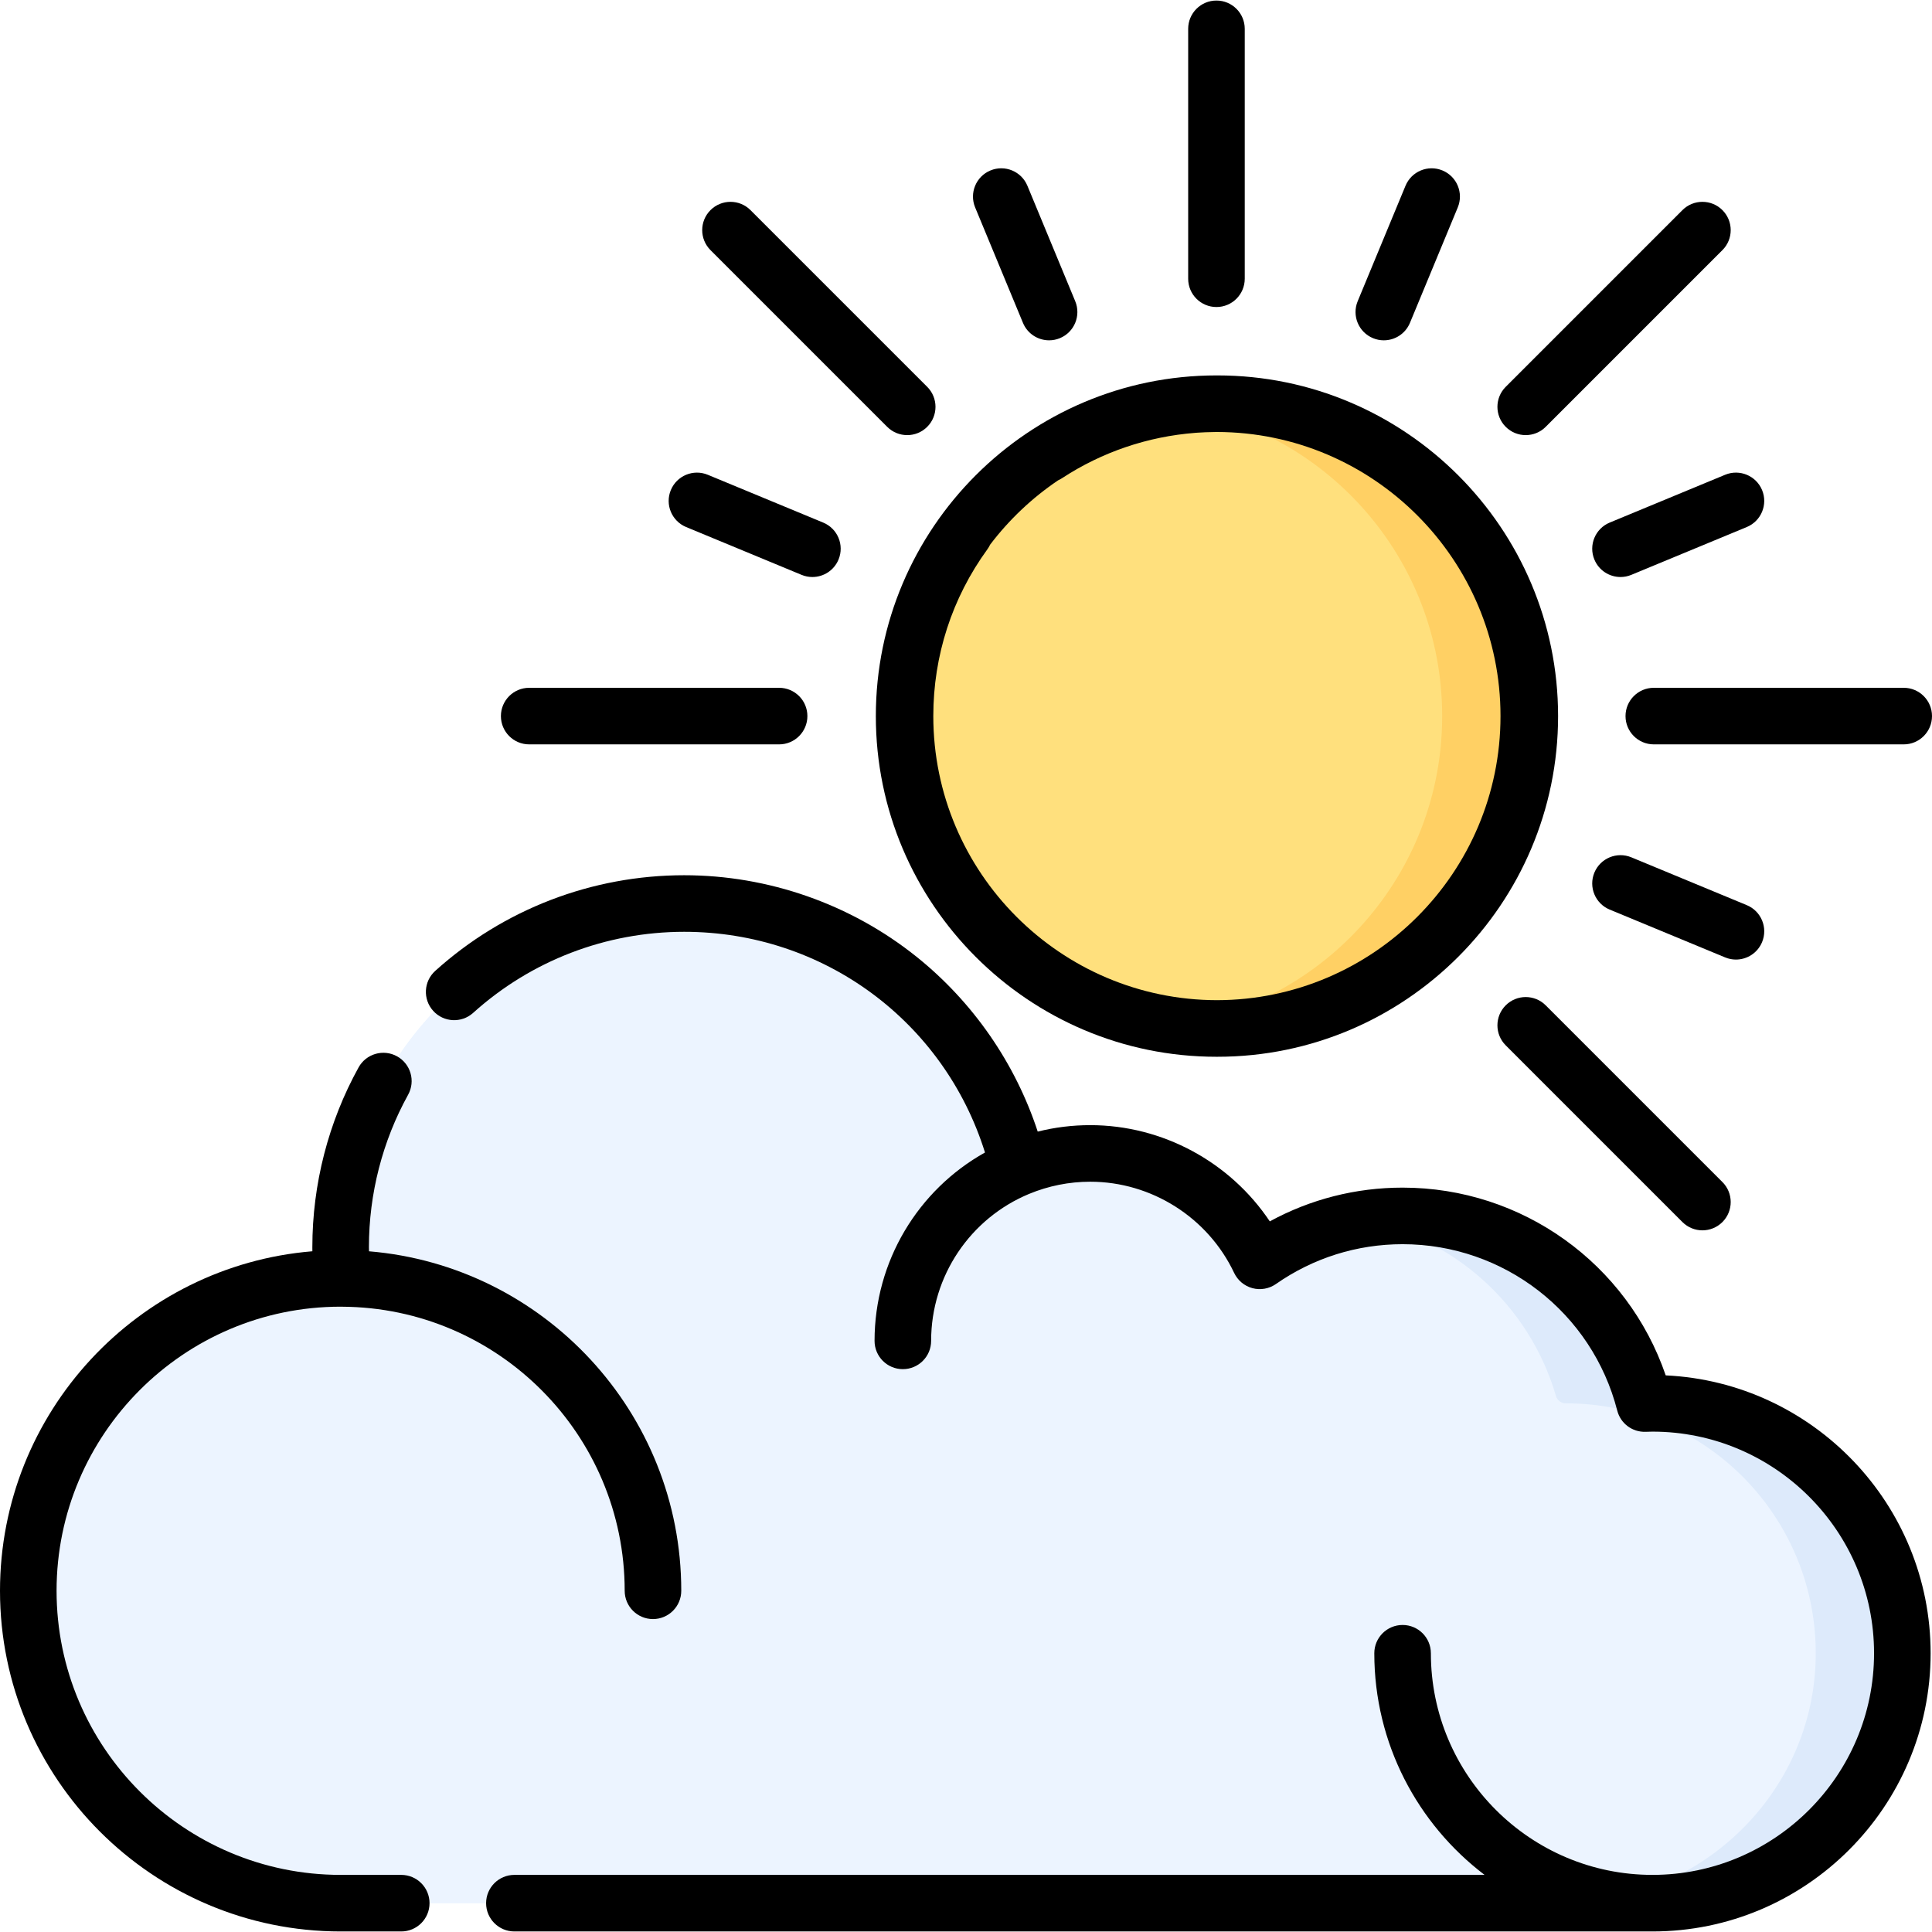
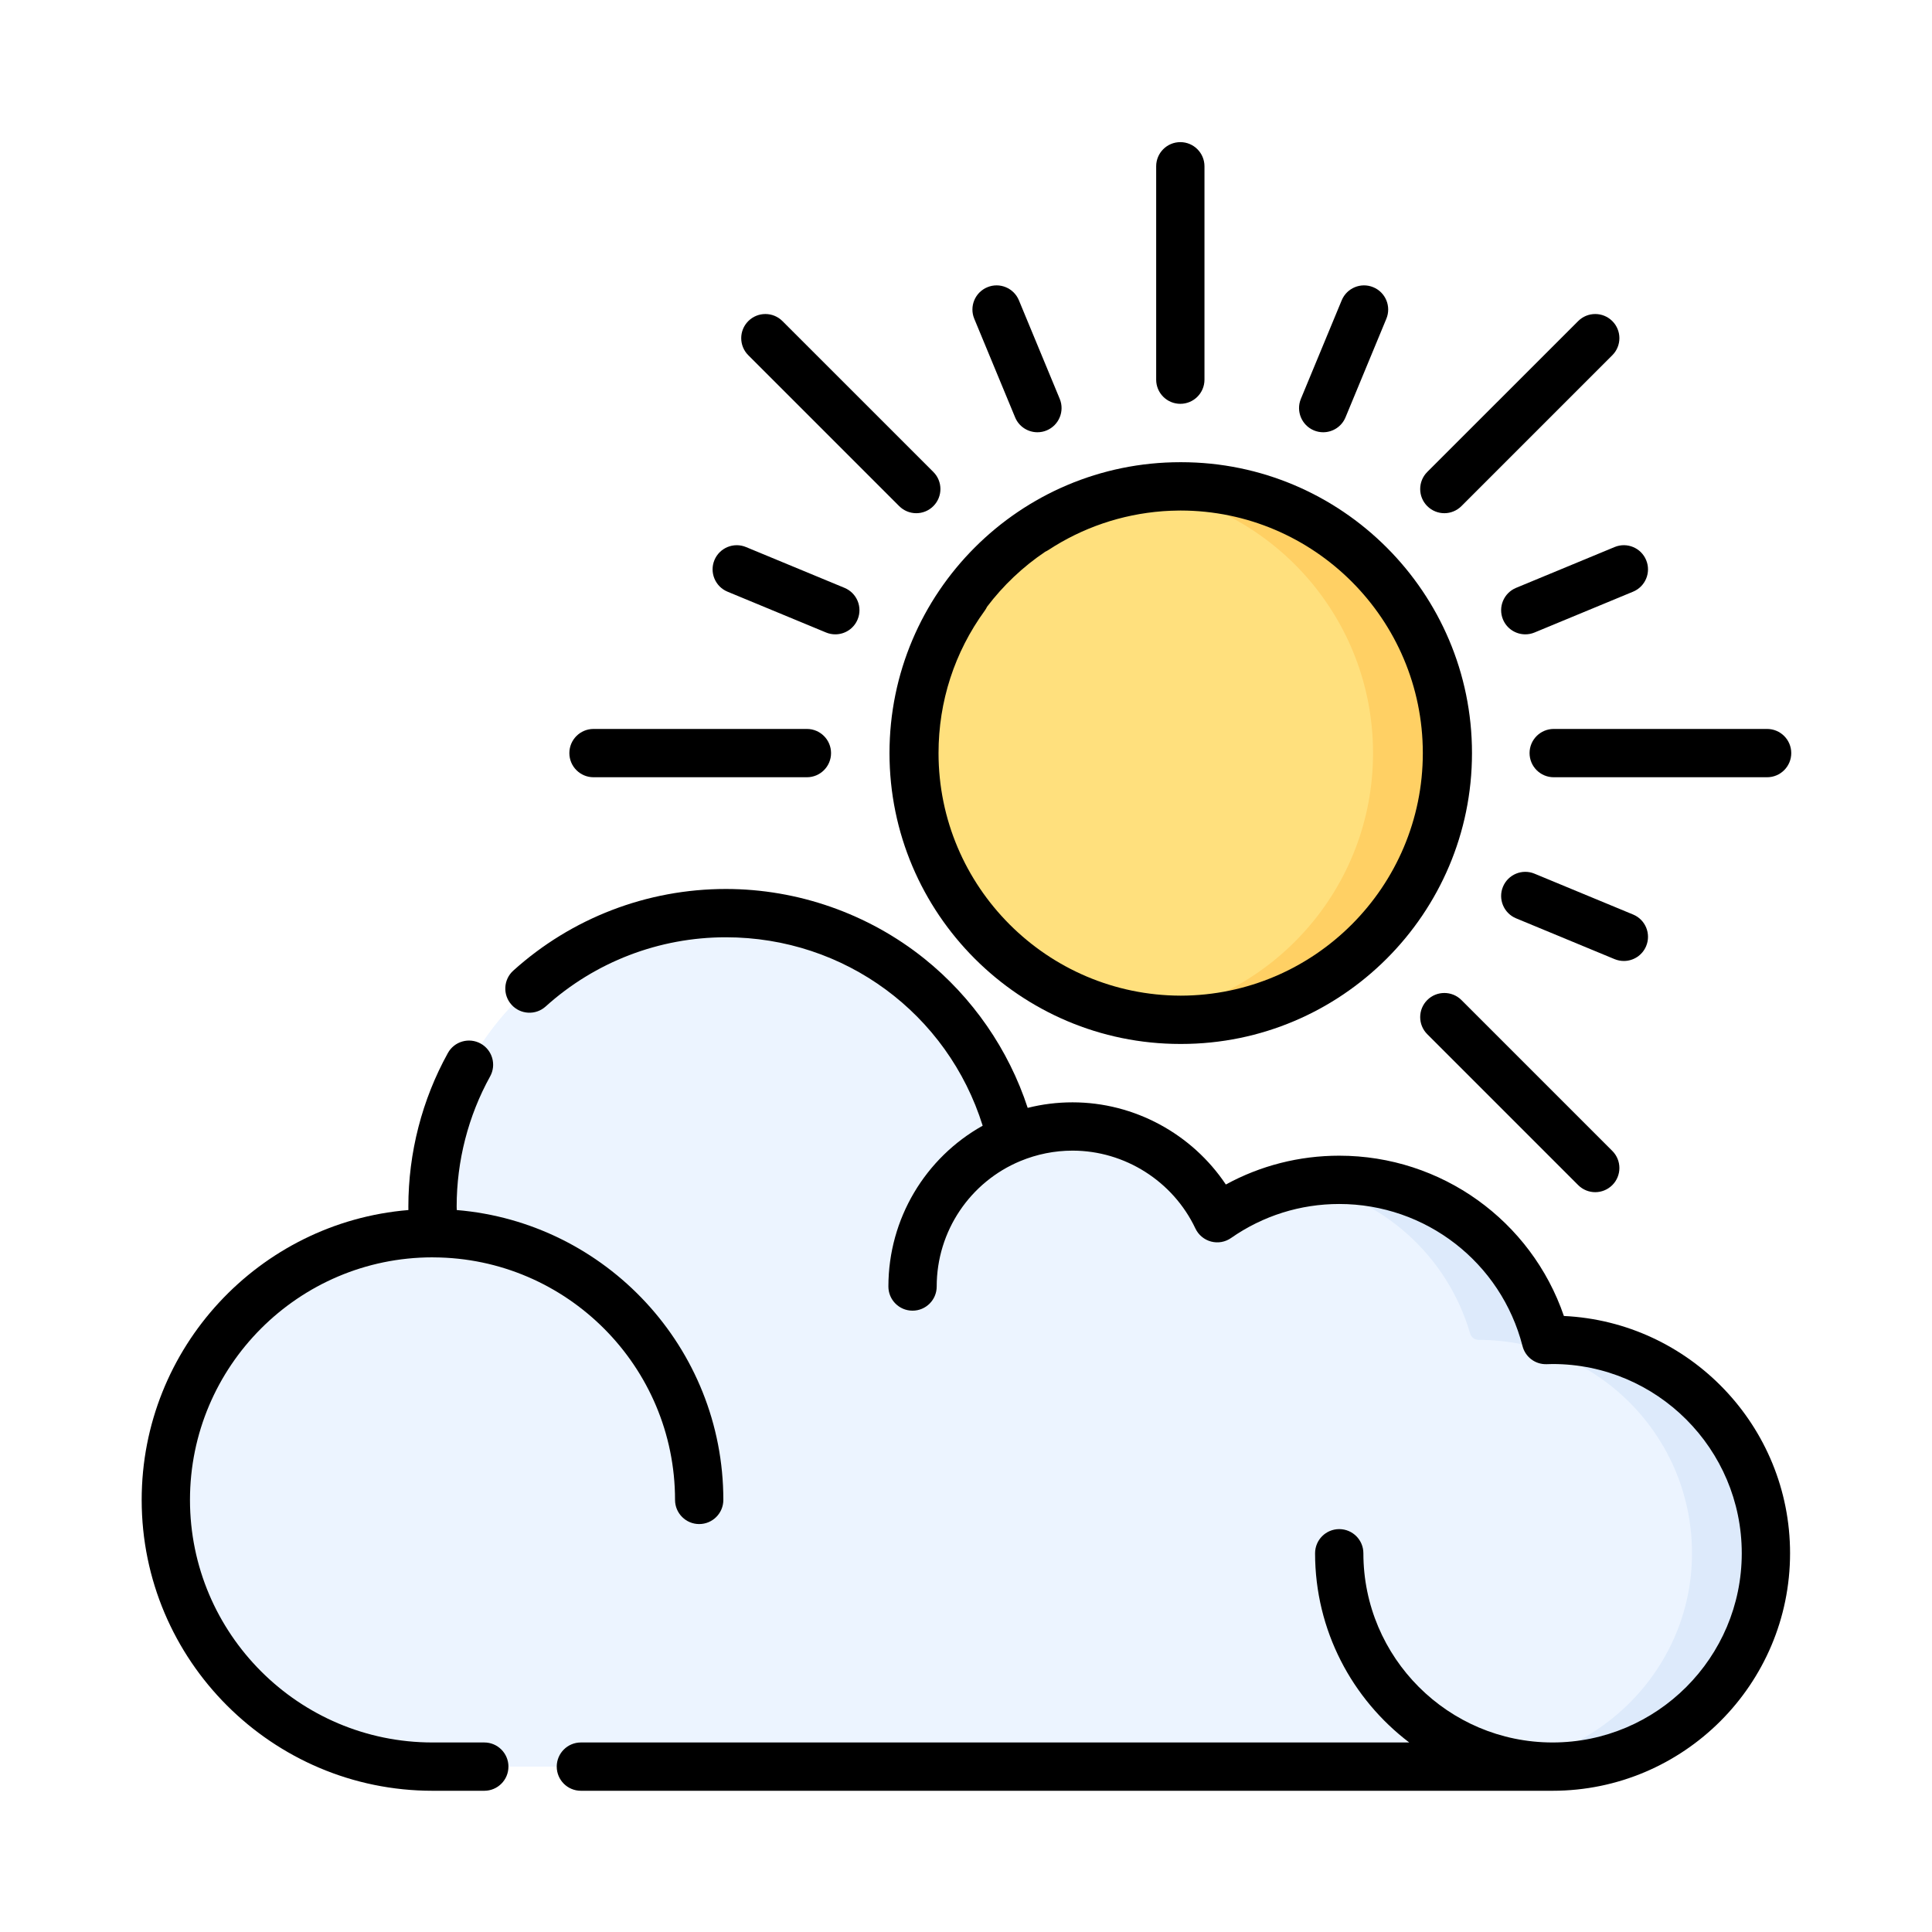
- <svg xmlns="http://www.w3.org/2000/svg" id="Capa_1" enable-background="new 0 0 512.288 512.288" height="512" viewBox="0 0 512.288 512.288" width="512">
-   <g>
-     <g>
-       <g>
-         <ellipse cx="322.575" cy="189.877" fill="#ffe07d" rx="82.833" ry="82.833" transform="matrix(.16 -.987 .987 .16 83.479 477.872)" />
-         <path d="m322.575 107.044c-3.904 0-7.74.29-11.5.813 40.302 5.601 71.333 40.177 71.333 82.021s-31.032 76.42-71.333 82.021c3.76.523 7.596.813 11.5.813 45.748 0 82.833-37.086 82.833-82.833s-37.085-82.835-82.833-82.835z" fill="#ffd064" />
+ <svg xmlns="http://www.w3.org/2000/svg" viewBox="0 0 600 600" width="600" height="600">
+   <style>
+ 		tspan { white-space:pre }
+ 		.shp0 { fill: #ffe07d } 
+ 		.shp1 { fill: #ffd064 } 
+ 		.shp2 { fill: #ecf4ff } 
+ 		.shp3 { fill: #ddeafb } 
+ 		.shp4 { fill: #000000 } 
+ 	</style>
+   <g id="Layer">
+     <g id="Layer">
+       <g id="Layer">
+         <path id="Layer" class="shp0" d="M448.26 247.12C440.93 292.34 398.46 322.96 353.25 315.63C308.04 308.3 277.41 265.83 284.74 220.62C292.07 175.41 334.54 144.79 379.75 152.11C424.96 159.44 455.58 201.91 448.26 247.12Z" />
+         <path id="Layer" class="shp1" d="M366.57 151.04C362.67 151.04 358.83 151.33 355.07 151.86C395.38 157.46 426.41 192.03 426.41 233.88C426.41 275.72 395.38 310.3 355.08 315.9C358.84 316.42 362.67 316.71 366.58 316.71C412.32 316.71 449.41 279.63 449.41 233.88C449.41 188.13 412.32 151.04 366.58 151.04L366.57 151.04Z" />
      </g>
-       <g>
-         <path d="m438.196 372.111h-.023c-1.221 0-2.272-.821-2.613-1.993-8.026-27.565-33.476-47.707-63.631-47.707-11.275 0-21.887 2.825-31.179 7.795-3.642 1.948-8.163.93-10.478-2.49-8.934-13.197-24.04-21.872-41.176-21.872-4.007 0-7.903.477-11.635 1.374-4.043.972-8.218-1.2-9.524-5.148-12.002-36.299-46.202-62.492-86.525-62.492-50.322 0-91.117 40.794-91.117 91.117 0 1.143.029 2.278.077 3.409.047 1.119-.32 2.217-1.009 3.1l-.071.091c-.863 1.106-2.17 1.758-3.571 1.835-44.09 2.402-79.009 39.258-78.247 84.123.771 45.353 38.501 81.392 83.861 81.392h345.872c36.419 0 66.776-28.97 67.249-65.387.481-37.002-29.369-67.147-66.26-67.147z" fill="#ecf4ff" />
-         <path d="m438.196 372.111h-.023c-1.221 0-2.272-.821-2.613-1.993-8.026-27.565-33.476-47.707-63.631-47.707-11.275 0-21.887 2.825-31.179 7.795-3.642 1.948-8.163.93-10.478-2.49-8.934-13.197-24.04-21.872-41.176-21.872-4.007 0-7.903.477-11.635 1.374-4.043.972-8.218-1.2-9.524-5.148-12.002-36.299-46.202-62.492-86.525-62.492-50.322 0-91.117 40.794-91.117 91.117 0 1.143.029 2.278.077 3.409.047 1.119-.32 2.217-1.009 3.1l-.071.091c-.863 1.106-2.17 1.758-3.571 1.835-44.09 2.402-79.009 39.258-78.247 84.123.771 45.353 38.501 81.392 83.861 81.392h345.872c36.419 0 66.776-28.97 67.249-65.387.481-37.002-29.369-67.147-66.26-67.147z" fill="#ecf4ff" />
-         <path d="m438.196 372.111h-.023c-1.221 0-2.272-.821-2.613-1.993-8.026-27.564-33.476-47.707-63.631-47.707-3.921 0-7.759.349-11.492 1.004 24.976 4.375 45.142 22.728 52.123 46.703.341 1.172 1.392 1.993 2.613 1.993h.023c36.891 0 66.741 30.145 66.261 67.146-.472 36.417-30.829 65.387-67.249 65.387h23c36.419 0 66.776-28.97 67.249-65.387.48-37.001-29.37-67.146-66.261-67.146z" fill="#ddeafb" />
+       <g id="Layer">
+         <path id="Layer" class="shp2" d="M482.2 416.11L482.17 416.11C480.95 416.11 479.9 415.29 479.56 414.12C471.53 386.55 446.08 366.41 415.93 366.41C404.65 366.41 394.04 369.24 384.75 374.21C381.11 376.15 376.59 375.14 374.27 371.72C365.34 358.52 350.23 349.84 333.1 349.84C329.09 349.84 325.19 350.32 321.46 351.22C317.42 352.19 313.24 350.02 311.94 346.07C299.94 309.77 265.74 283.58 225.41 283.58C175.09 283.58 134.3 324.37 134.3 374.69C134.3 375.84 134.32 376.97 134.37 378.1C134.42 379.22 134.05 380.32 133.36 381.2L133.29 381.3C132.43 382.4 131.12 383.05 129.72 383.13C85.63 385.53 50.71 422.39 51.47 467.25C52.25 512.61 89.97 548.64 135.34 548.64L481.21 548.64C517.63 548.64 547.98 519.67 548.46 483.26C548.94 446.26 519.09 416.11 482.2 416.11Z" />
+         <path id="Layer" class="shp2" d="M482.2 416.11L482.17 416.11C480.95 416.11 479.9 415.29 479.56 414.12C471.53 386.55 446.08 366.41 415.93 366.41C404.65 366.41 394.04 369.24 384.75 374.21C381.11 376.15 376.59 375.14 374.27 371.72C365.34 358.52 350.23 349.84 333.1 349.84C329.09 349.84 325.19 350.32 321.46 351.22C317.42 352.19 313.24 350.02 311.94 346.07C299.94 309.77 265.74 283.58 225.41 283.58C175.09 283.58 134.3 324.37 134.3 374.69C134.3 375.84 134.32 376.97 134.37 378.1C134.42 379.22 134.05 380.32 133.36 381.2L133.29 381.3C132.43 382.4 131.12 383.05 129.72 383.13C85.63 385.53 50.71 422.39 51.47 467.25C52.25 512.61 89.97 548.64 135.34 548.64L481.21 548.64C517.63 548.64 547.98 519.67 548.46 483.26C548.94 446.26 519.09 416.11 482.2 416.11Z" />
+         <path id="Layer" class="shp3" d="M482.2 416.11L482.17 416.11C480.95 416.11 479.9 415.29 479.56 414.12C471.53 386.55 446.08 366.41 415.93 366.41C412.01 366.41 408.17 366.76 404.44 367.42C429.41 371.79 449.58 390.14 456.56 414.12C456.9 415.29 457.95 416.11 459.17 416.11L459.2 416.11C496.09 416.11 525.94 446.26 525.46 483.26C524.99 519.67 494.63 548.64 458.21 548.64L481.21 548.64C517.63 548.64 547.98 519.67 548.46 483.26C548.94 446.26 519.09 416.11 482.2 416.11L482.2 416.11Z" />
      </g>
    </g>
-     <g>
-       <path d="m106.396 497.144h-16.075c-41.532 0-75.321-33.794-75.321-75.333 0-41.516 33.752-75.296 75.253-75.333.14.005.278.009.418.009h.006c41.369.193 74.965 33.904 74.965 75.324 0 4.142 3.357 7.5 7.5 7.5s7.5-3.358 7.5-7.5c0-47.275-36.5-86.179-82.795-90.017-.005-.365-.025-.738-.025-1.1 0-14.145 3.593-28.118 10.392-40.409 2.004-3.625.691-8.188-2.934-10.193-3.625-2.003-8.188-.69-10.193 2.933-8.023 14.507-12.265 30.991-12.265 47.668 0 .363.002.727.006 1.092-46.311 3.822-82.828 42.739-82.828 90.026 0 49.81 40.518 90.333 90.321 90.333h16.075c4.143 0 7.5-3.358 7.5-7.5s-3.357-7.5-7.5-7.5z" />
-       <path d="m441.681 364.693c-10.133-29.587-38.035-49.783-69.771-49.783-12.418 0-24.442 3.073-35.212 8.949-10.507-15.722-28.409-25.515-47.608-25.515-4.738 0-9.398.574-13.928 1.712-5.936-18.111-17.152-34.361-32.143-46.371-17.393-13.934-39.268-21.608-61.597-21.608-24.438 0-47.883 9.008-66.017 25.364-3.076 2.774-3.32 7.517-.546 10.593 2.776 3.077 7.518 3.318 10.593.546 15.373-13.866 35.25-21.503 55.97-21.503 36.931 0 68.911 23.783 79.757 58.52-17.754 9.918-29.282 28.845-29.282 49.947 0 4.142 3.357 7.5 7.5 7.5 4.142 0 7.5-3.358 7.5-7.5 0-17.243 10.429-32.513 25.973-38.968.025-.01-.025.01 0 0 5.128-2.126 10.635-3.232 16.22-3.232 16.233 0 31.211 9.493 38.159 24.185.944 1.996 2.721 3.475 4.854 4.042 2.135.566 4.409.165 6.221-1.1 9.892-6.909 21.505-10.561 33.586-10.561 26.85 0 50.254 18.141 56.917 44.116.871 3.401 3.947 5.733 7.498 5.633 0 0 1.393-.049 1.841-.049 32.399 0 58.757 26.363 58.757 58.767s-26.358 58.767-58.757 58.767c-32.398 0-58.756-26.363-58.756-58.767 0-4.142-3.357-7.5-7.5-7.5s-7.5 3.358-7.5 7.5c0 23.962 11.489 45.283 29.24 58.767h-257.254c-4.143 0-7.5 3.358-7.5 7.5s3.357 7.5 7.5 7.5h301.769c40.67 0 73.757-33.091 73.757-73.767.001-39.495-31.198-71.841-70.241-73.684z" />
-       <path d="m322.808 99.544c-.035 0-.07.002-.104.002-.049 0-.099-.002-.148-.002-49.803 0-90.32 40.523-90.32 90.334s40.518 90.333 90.32 90.333c.049 0 .097-.002.146-.002.036 0 .071.001.107.001 49.81 0 90.333-40.523 90.333-90.333-.001-49.81-40.525-90.333-90.334-90.333zm-42.213 27.804c.339-.155.674-.329.995-.54 10.623-6.958 22.753-11.066 35.383-12.036.186-.014.372-.03.559-.043.678-.047 1.359-.082 2.04-.11.786-.031 1.574-.054 2.365-.06.241-.003.481-.013.722-.013 41.484.057 75.215 33.827 75.215 75.331 0 41.493-33.715 75.256-75.184 75.33-41.485-.064-75.216-33.831-75.216-75.33 0-16.023 4.96-31.317 14.345-44.232.283-.389.518-.798.716-1.218 5.036-6.635 11.139-12.418 18.06-17.079z" />
-       <path d="m322.555 81.411c4.143 0 7.5-3.358 7.5-7.5v-66.267c0-4.142-3.357-7.5-7.5-7.5s-7.5 3.358-7.5 7.5v66.267c0 4.142 3.357 7.5 7.5 7.5z" />
-       <path d="m431.022 189.877c0 4.142 3.357 7.5 7.5 7.5h66.267c4.143 0 7.5-3.358 7.5-7.5s-3.357-7.5-7.5-7.5h-66.267c-4.143 0-7.5 3.358-7.5 7.5z" />
-       <path d="m140.321 197.377h66.267c4.143 0 7.5-3.358 7.5-7.5s-3.357-7.5-7.5-7.5h-66.267c-4.143 0-7.5 3.358-7.5 7.5 0 4.143 3.358 7.5 7.5 7.5z" />
-       <path d="m404.556 115.376c1.919 0 3.839-.732 5.304-2.197l46.857-46.857c2.929-2.929 2.929-7.678 0-10.606-2.93-2.929-7.678-2.929-10.607 0l-46.857 46.857c-2.929 2.929-2.929 7.678 0 10.606 1.464 1.465 3.384 2.197 5.303 2.197z" />
-       <path d="m446.109 324.039c1.465 1.465 3.384 2.197 5.304 2.197 1.919 0 3.839-.732 5.304-2.197 2.929-2.929 2.929-7.678 0-10.606l-46.857-46.858c-2.929-2.929-7.677-2.929-10.607 0-2.929 2.929-2.929 7.678 0 10.606z" />
-       <path d="m235.25 113.18c1.465 1.464 3.385 2.197 5.304 2.197s3.839-.732 5.304-2.197c2.929-2.929 2.929-7.678 0-10.606l-46.858-46.858c-2.93-2.929-7.678-2.929-10.607 0s-2.929 7.678 0 10.606z" />
-       <path d="m271.247 85.608c1.196 2.888 3.988 4.632 6.932 4.632.956 0 1.929-.184 2.867-.573 3.827-1.585 5.645-5.973 4.059-9.799l-12.68-30.611c-1.585-3.827-5.973-5.646-9.799-4.059-3.827 1.585-5.645 5.973-4.059 9.799z" />
-       <path d="m181.934 139.749 30.611 12.68c.938.389 1.91.573 2.867.573 2.943 0 5.735-1.744 6.932-4.632 1.586-3.827-.231-8.214-4.059-9.799l-30.611-12.68c-3.824-1.585-8.213.232-9.799 4.059-1.586 3.826.232 8.213 4.059 9.799z" />
-       <path d="m467.233 249.806c1.586-3.827-.231-8.214-4.059-9.799l-30.611-12.68c-3.825-1.583-8.213.232-9.799 4.059s.231 8.214 4.059 9.799l30.611 12.68c.939.389 1.91.573 2.867.573 2.944 0 5.736-1.744 6.932-4.632z" />
-       <path d="m426.823 138.57c-3.827 1.585-5.645 5.973-4.059 9.799 1.196 2.888 3.988 4.632 6.932 4.632.956 0 1.929-.184 2.867-.573l30.611-12.68c3.827-1.585 5.645-5.973 4.059-9.799-1.585-3.826-5.972-5.645-9.799-4.059z" />
-       <path d="m364.062 89.667c.939.389 1.91.573 2.867.573 2.943 0 5.735-1.744 6.932-4.632l12.68-30.611c1.586-3.827-.231-8.214-4.059-9.799-3.824-1.584-8.213.232-9.799 4.059l-12.68 30.611c-1.585 3.827.232 8.214 4.059 9.799z" />
+     <g id="Layer">
+       <path id="Layer" class="shp4" d="M150.4 541.14L134.32 541.14C92.79 541.14 59 507.35 59 465.81C59 424.3 92.75 390.52 134.25 390.48C134.39 390.48 134.53 390.49 134.67 390.49L134.68 390.49C176.05 390.68 209.64 424.39 209.64 465.81C209.64 469.95 213 473.31 217.14 473.31C221.28 473.31 224.64 469.95 224.64 465.81C224.64 418.54 188.14 379.63 141.85 375.79C141.84 375.43 141.82 375.06 141.82 374.69C141.82 360.55 145.41 346.58 152.21 334.29C154.22 330.66 152.9 326.1 149.28 324.09C145.65 322.09 141.09 323.4 139.09 327.03C131.06 341.53 126.82 358.02 126.82 374.69C126.82 375.06 126.82 375.42 126.83 375.79C80.52 379.61 44 418.52 44 465.81C44 515.62 84.52 556.14 134.32 556.14L150.4 556.14C154.54 556.14 157.9 552.79 157.9 548.64C157.9 544.5 154.54 541.14 150.4 541.14L150.4 541.14Z" />
+       <path id="Layer" class="shp4" d="M485.68 408.69C475.55 379.11 447.65 358.91 415.91 358.91C403.49 358.91 391.47 361.98 380.7 367.86C370.19 352.14 352.29 342.34 333.09 342.34C328.35 342.34 323.69 342.92 319.16 344.06C313.23 325.94 302.01 309.69 287.02 297.68C269.63 283.75 247.75 276.08 225.42 276.08C200.98 276.08 177.54 285.08 159.4 301.44C156.33 304.21 156.08 308.96 158.86 312.03C161.63 315.11 166.38 315.35 169.45 312.58C184.82 298.71 204.7 291.08 225.42 291.08C262.35 291.08 294.33 314.86 305.18 349.6C287.42 359.51 275.9 378.44 275.9 399.54C275.9 403.69 279.25 407.04 283.4 407.04C287.54 407.04 290.9 403.69 290.9 399.54C290.9 382.3 301.33 367.03 316.87 360.58C316.89 360.57 316.84 360.59 316.87 360.58C322 358.45 327.5 357.34 333.09 357.34C349.32 357.34 364.3 366.84 371.25 381.53C372.19 383.52 373.97 385 376.1 385.57C378.24 386.14 380.51 385.74 382.32 384.47C392.22 377.56 403.83 373.91 415.91 373.91C442.76 373.91 466.16 392.05 472.83 418.03C473.7 421.43 476.77 423.76 480.32 423.66C480.32 423.66 481.72 423.61 482.17 423.61C514.56 423.61 540.92 449.97 540.92 482.38C540.92 514.78 514.56 541.14 482.17 541.14C449.77 541.14 423.41 514.78 423.41 482.38C423.41 478.23 420.05 474.88 415.91 474.88C411.77 474.88 408.41 478.23 408.41 482.38C408.41 506.34 419.9 527.66 437.65 541.14L180.4 541.14C176.25 541.14 172.9 544.5 172.9 548.64C172.9 552.79 176.25 556.14 180.4 556.14L482.16 556.14C522.83 556.14 555.92 523.05 555.92 482.38C555.92 442.88 524.72 410.54 485.68 408.69L485.68 408.69Z" />
+       <path id="Layer" fill-rule="evenodd" class="shp4" d="M366.81 143.54C416.62 143.54 457.14 184.07 457.14 233.88C457.14 283.69 416.62 324.21 366.81 324.21C366.77 324.21 366.74 324.21 366.7 324.21C366.65 324.21 366.6 324.21 366.56 324.21C316.75 324.21 276.24 283.69 276.24 233.88C276.24 184.07 316.75 143.54 366.56 143.54C366.61 143.54 366.66 143.55 366.7 143.55C366.74 143.55 366.77 143.54 366.81 143.54ZM324.6 171.35C317.67 176.01 311.57 181.79 306.54 188.43C306.34 188.85 306.1 189.26 305.82 189.65C296.43 202.56 291.47 217.85 291.47 233.88C291.47 275.38 325.21 309.14 366.69 309.21C408.16 309.13 441.87 275.37 441.87 233.88C441.87 192.37 408.14 158.6 366.66 158.55C366.42 158.55 366.18 158.56 365.94 158.56C365.15 158.56 364.36 158.59 363.57 158.62C362.89 158.65 362.21 158.68 361.53 158.73C361.34 158.74 361.16 158.76 360.97 158.77C348.34 159.74 336.21 163.85 325.59 170.81C325.27 171.02 324.93 171.19 324.6 171.35Z" />
+       <path id="Layer" class="shp4" d="M366.56 125.41C370.7 125.41 374.06 122.05 374.06 117.91L374.06 51.64C374.06 47.5 370.7 44.14 366.56 44.14C362.41 44.14 359.06 47.5 359.06 51.64L359.06 117.91C359.06 122.05 362.41 125.41 366.56 125.41Z" />
+       <path id="Layer" class="shp4" d="M475.02 233.88C475.02 238.02 478.38 241.38 482.52 241.38L548.79 241.38C552.93 241.38 556.29 238.02 556.29 233.88C556.29 229.74 552.93 226.38 548.79 226.38L482.52 226.38C478.38 226.38 475.02 229.74 475.02 233.88Z" />
+       <path id="Layer" class="shp4" d="M184.32 241.38L250.59 241.38C254.73 241.38 258.09 238.02 258.09 233.88C258.09 229.74 254.73 226.38 250.59 226.38L184.32 226.38C180.18 226.38 176.82 229.74 176.82 233.88C176.82 238.02 180.18 241.38 184.32 241.38Z" />
+       <path id="Layer" class="shp4" d="M448.56 159.38C450.47 159.38 452.39 158.64 453.86 157.18L500.72 110.32C503.65 107.39 503.65 102.64 500.72 99.72C497.79 96.79 493.04 96.79 490.11 99.72L443.25 146.57C440.32 149.5 440.32 154.25 443.25 157.18C444.72 158.64 446.64 159.38 448.56 159.38L448.56 159.38Z" />
+       <path id="Layer" class="shp4" d="M490.11 368.04C491.57 369.5 493.49 370.24 495.41 370.24C497.33 370.24 499.25 369.5 500.72 368.04C503.65 365.11 503.65 360.36 500.72 357.43L453.86 310.57C450.93 307.65 446.18 307.65 443.25 310.57C440.32 313.5 440.32 318.25 443.25 321.18L490.11 368.04Z" />
+       <path id="Layer" class="shp4" d="M279.25 157.18C280.72 158.64 282.63 159.38 284.55 159.38C286.47 159.38 288.39 158.65 289.86 157.18C292.79 154.25 292.79 149.5 289.86 146.57L243 99.72C240.07 96.79 235.32 96.79 232.39 99.72C229.46 102.65 229.46 107.39 232.39 110.32L279.25 157.18Z" />
+       <path id="Layer" class="shp4" d="M315.25 129.61C316.44 132.5 319.24 134.24 322.18 134.24C323.14 134.24 324.11 134.06 325.05 133.67C328.87 132.08 330.69 127.69 329.11 123.87L316.43 93.26C314.84 89.43 310.45 87.61 306.63 89.2C302.8 90.78 300.98 95.17 302.57 99L315.25 129.61Z" />
+       <path id="Layer" class="shp4" d="M225.93 183.75L256.54 196.43C257.48 196.82 258.45 197 259.41 197C262.36 197 265.15 195.26 266.34 192.37C267.93 188.54 266.11 184.16 262.28 182.57L231.67 169.89C227.85 168.31 223.46 170.12 221.87 173.95C220.29 177.78 222.11 182.16 225.93 183.75L225.93 183.75Z" />
+       <path id="Layer" class="shp4" d="M511.23 293.81C512.82 289.98 511 285.59 507.17 284.01L476.56 271.33C472.74 269.74 468.35 271.56 466.76 275.39C465.18 279.21 467 283.6 470.82 285.19L501.43 297.87C502.37 298.25 503.34 298.44 504.3 298.44C507.25 298.44 510.04 296.69 511.23 293.81L511.23 293.81Z" />
+       <path id="Layer" class="shp4" d="M470.82 182.57C467 184.16 465.18 188.54 466.76 192.37C467.96 195.26 470.75 197 473.7 197C474.65 197 475.62 196.82 476.56 196.43L507.17 183.75C511 182.16 512.82 177.77 511.23 173.95C509.65 170.12 505.26 168.3 501.43 169.89L470.82 182.57Z" />
+       <path id="Layer" class="shp4" d="M408.06 133.67C409 134.06 409.97 134.24 410.93 134.24C413.87 134.24 416.66 132.5 417.86 129.61L430.54 99C432.13 95.17 430.31 90.78 426.48 89.2C422.66 87.61 418.27 89.43 416.68 93.26L404 123.87C402.42 127.69 404.24 132.08 408.06 133.67L408.06 133.67Z" />
    </g>
  </g>
</svg>
